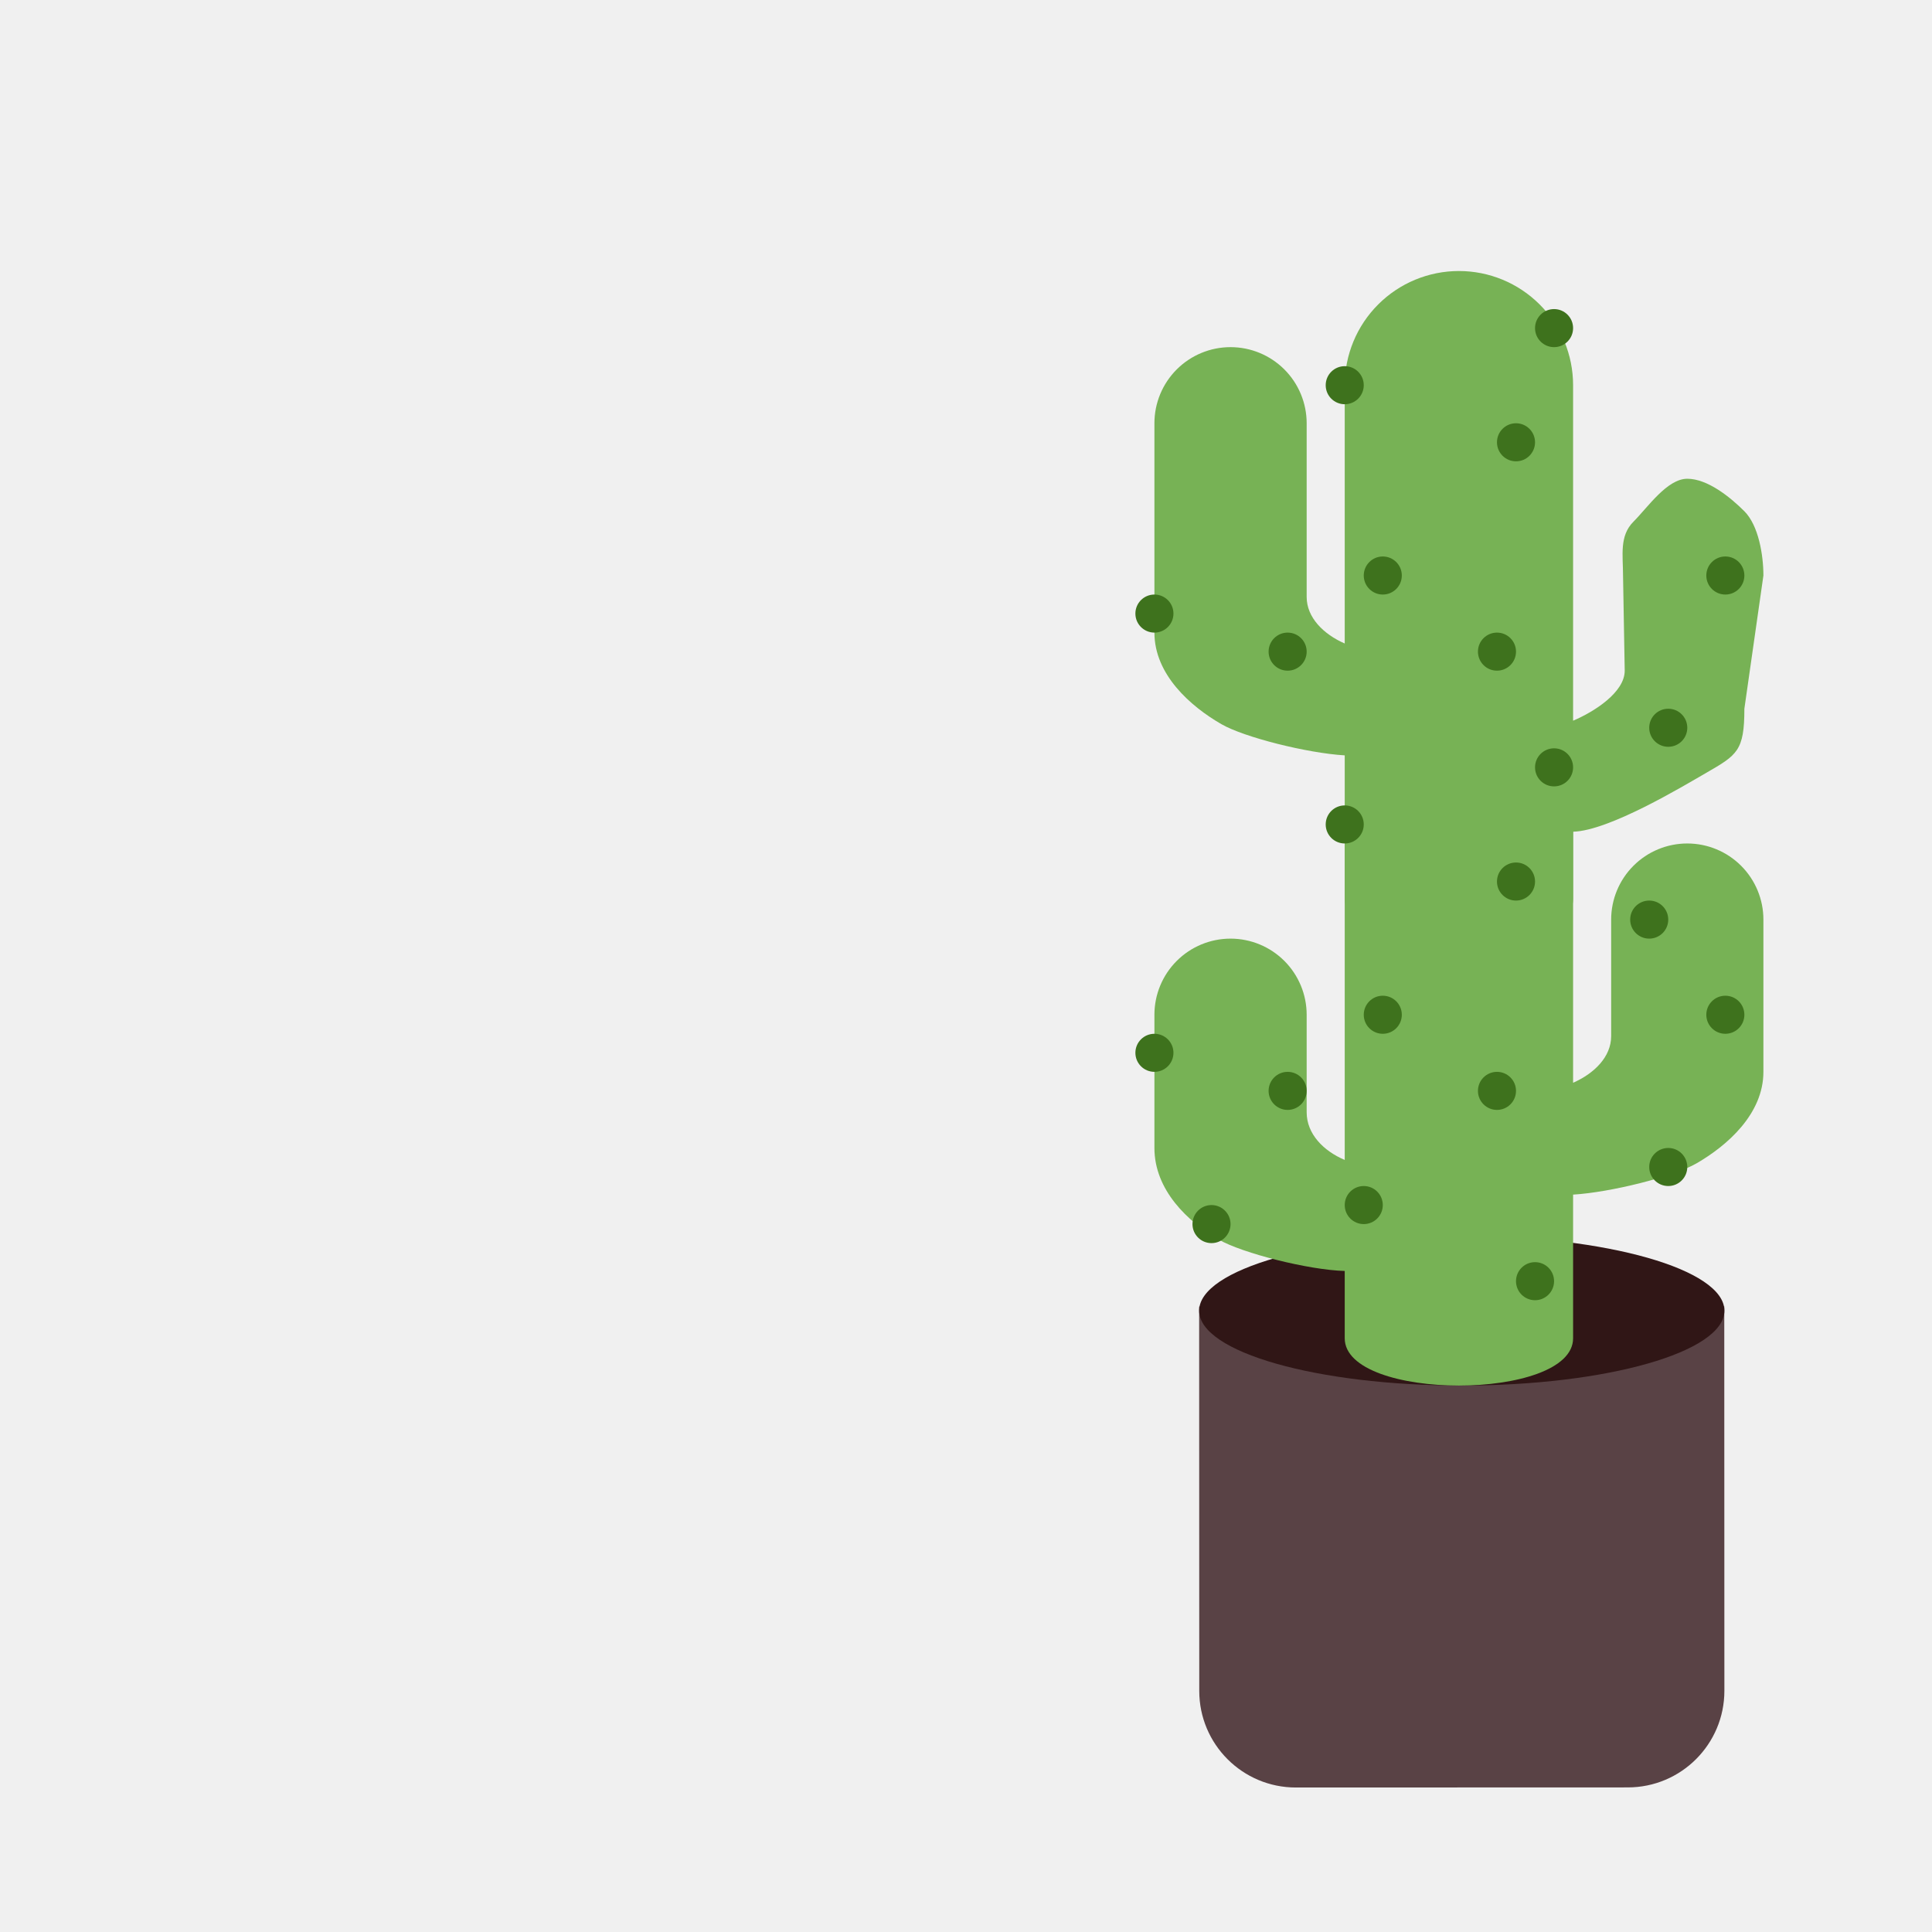
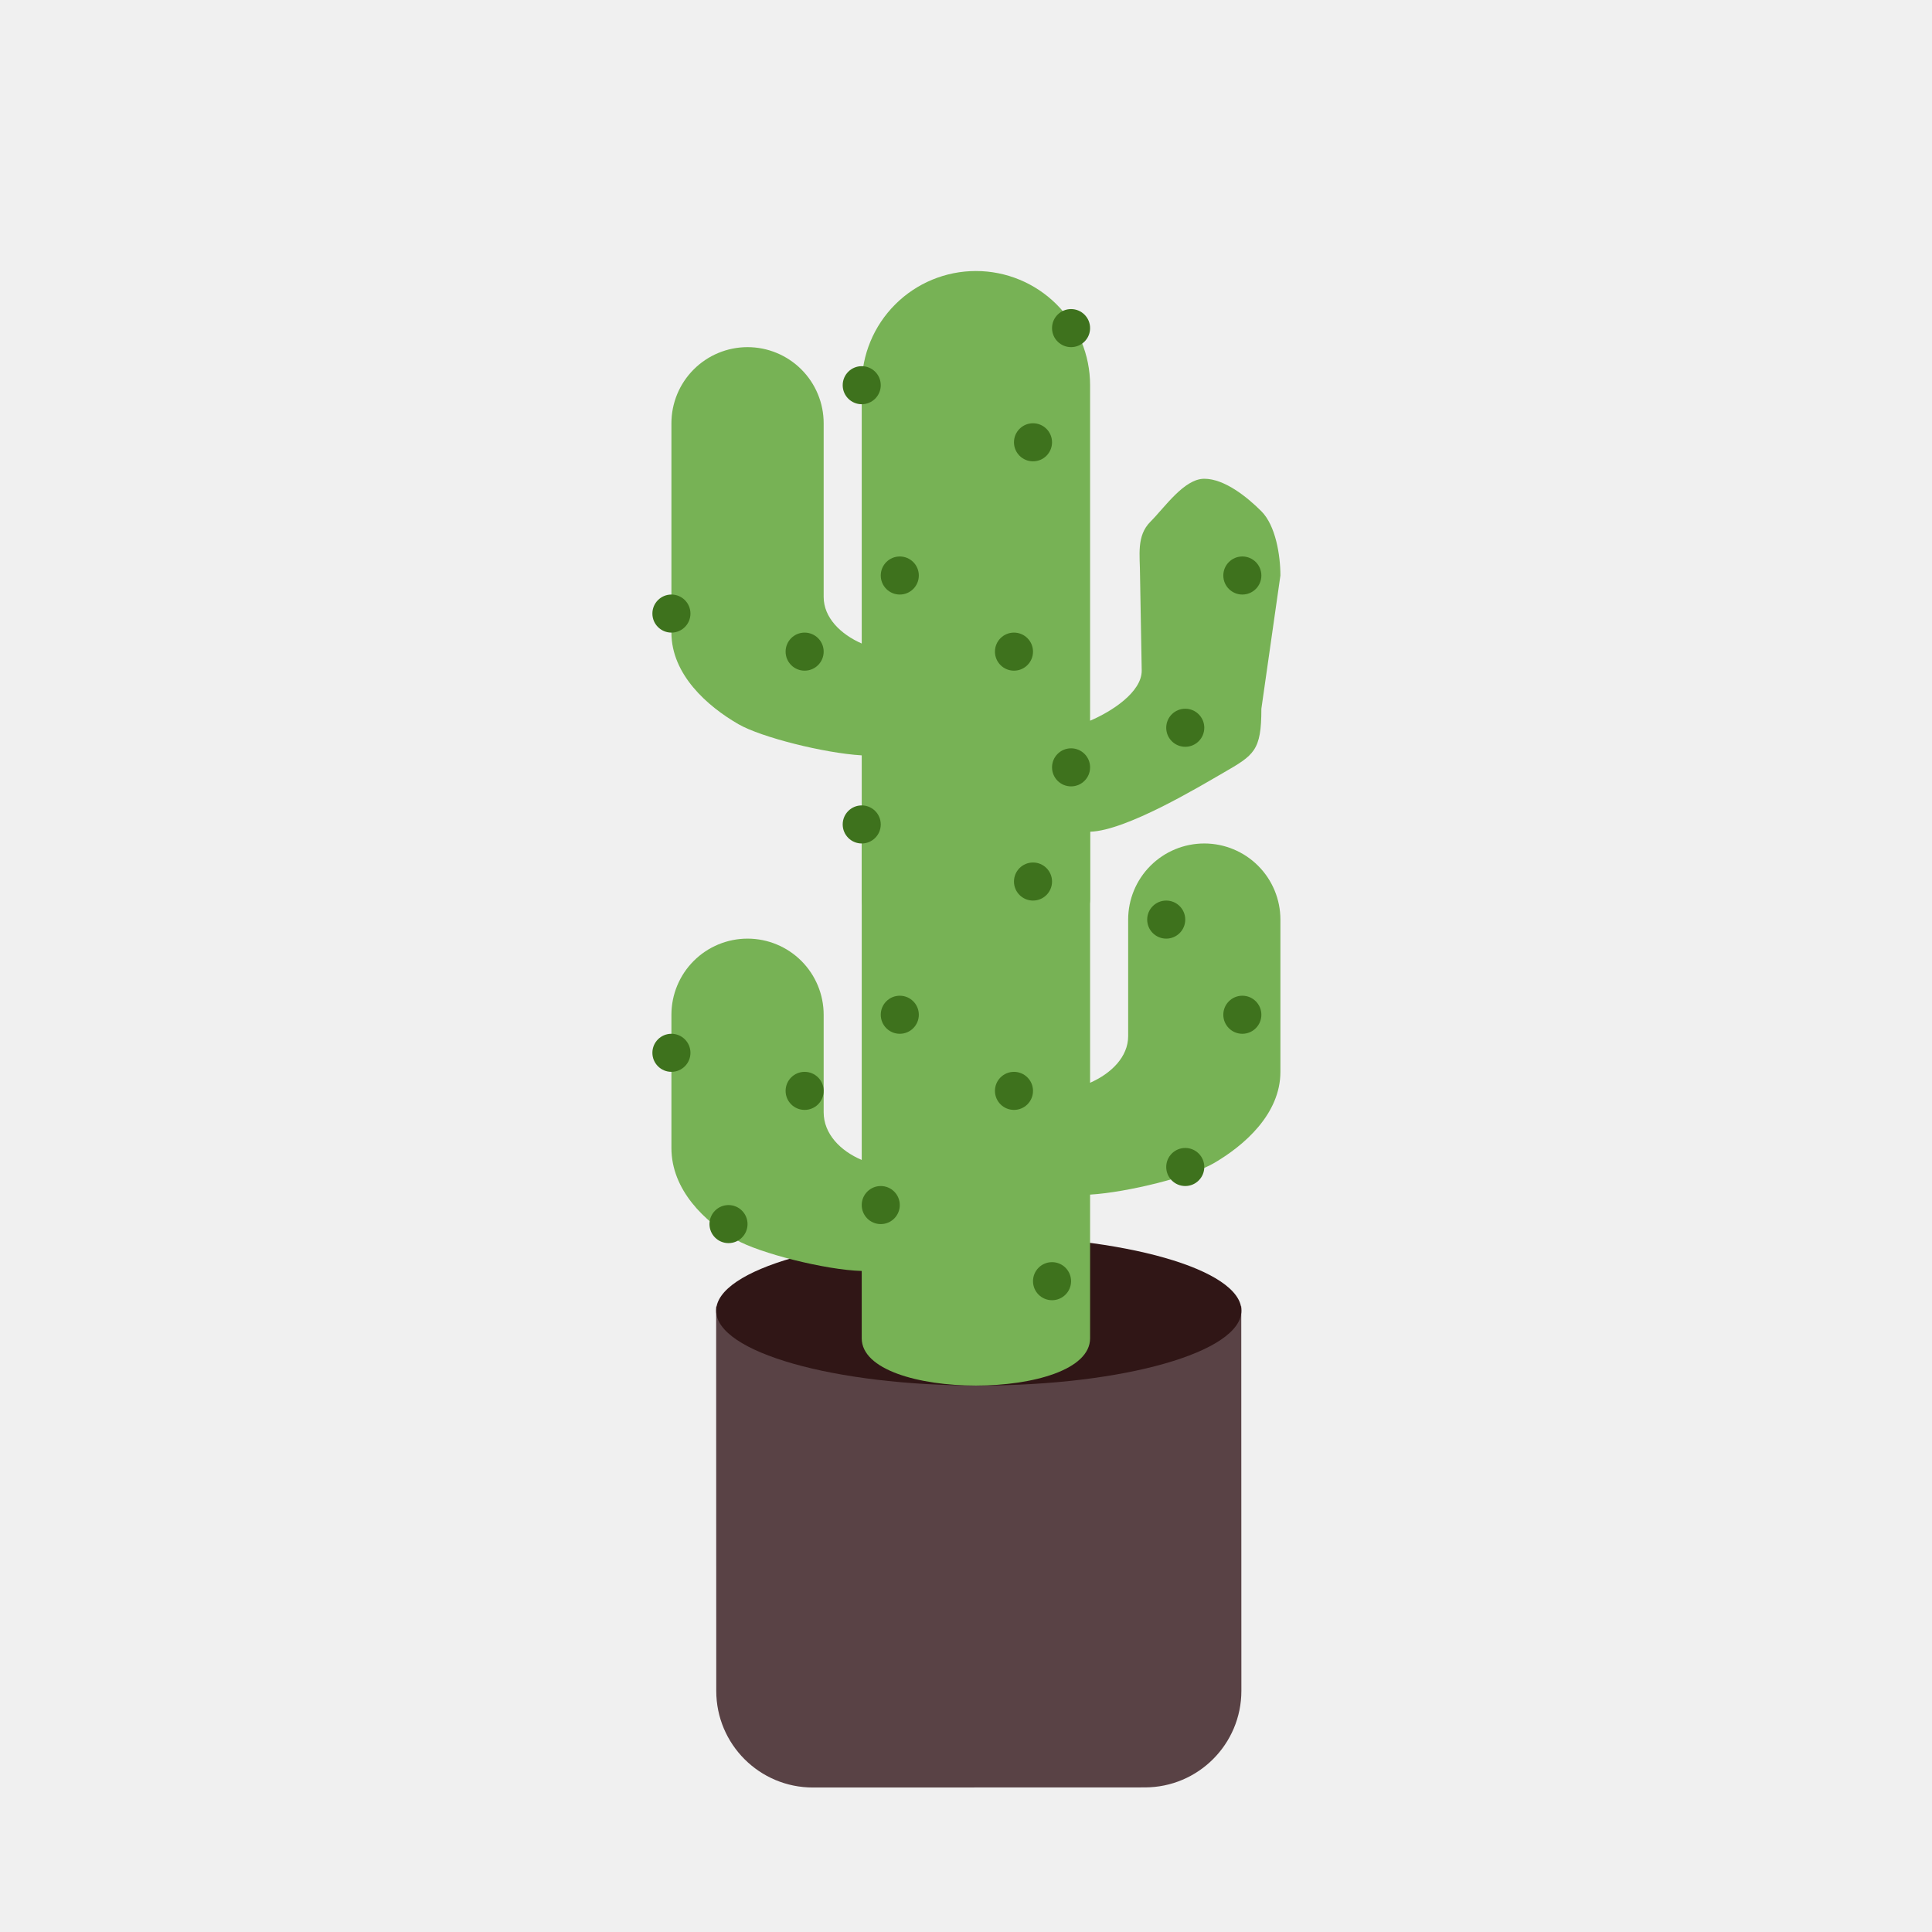
- <svg xmlns="http://www.w3.org/2000/svg" viewBox="0 0 500 500">
+ <svg xmlns="http://www.w3.org/2000/svg" viewBox="125 0 500 500">
  <defs>
    <clipPath id="clip-1">
      <rect width="200" height="200" fill="white" />
    </clipPath>
    <clipPath id="clip-2">
      <rect width="200" height="200" fill="white" />
    </clipPath>
  </defs>
  <path d="M 310.338 338.137 L 446.239 338.097 L 446.269 437.573 C 446.273 451.38 435.083 462.576 421.276 462.58 L 335.375 462.606 C 321.568 462.61 310.372 451.42 310.367 437.613 L 310.338 338.137 Z" fill="#594245" />
  <ellipse cx="378.307" cy="339.207" rx="67.969" ry="19.376" fill="#301616" />
  <g clip-path="url(#clip-1)" transform="matrix(0.886532, 0, 0, 0.886532, 288.912, 70.13939)" style="">
    <path d="M 166.667 174.915 C 160.773 174.915 155.121 172.574 150.953 168.406 C 146.786 164.239 144.444 158.587 144.444 152.693 L 144.444 101.999 C 144.444 95.965 139.517 91.109 133.333 88.398 L 133.333 163.804 C 133.333 172.645 129.821 181.123 123.57 187.374 C 117.319 193.626 108.841 197.137 100 197.137 C 91.159 197.137 82.681 193.626 76.43 187.374 C 70.178 181.123 66.667 172.645 66.667 163.804 L 66.667 65.865 C 60.433 68.504 51.597 74.174 51.597 80.469 L 52.088 108.249 C 52.088 114.142 53.214 119.795 49.047 123.962 C 44.879 128.13 39.227 136.493 33.333 136.493 C 27.44 136.493 20.834 131.175 16.667 127.007 C 12.499 122.84 11.111 114.142 11.111 108.249 L 16.667 69.358 C 16.667 57.086 18.75 55.86 27.778 50.655 C 34.689 46.666 56.144 33.737 66.667 33.454 L 66.667 13.804 C 66.667 -4.602 133.333 -4.602 133.333 13.804 L 133.333 55.743 C 144.339 56.404 162.728 61.037 169.328 64.848 C 178.356 70.054 188.889 79.309 188.889 91.581 L 188.889 152.693 C 188.889 158.587 186.548 164.239 182.38 168.406 C 178.213 172.574 172.56 174.915 166.667 174.915 Z" fill="#77B255" transform="matrix(-1, 0, 0, -1, 200, 197.1365)" />
    <path d="M66.667 38.889C69.735 38.889 72.222 36.402 72.222 33.333C72.222 30.265 69.735 27.778 66.667 27.778C63.598 27.778 61.111 30.265 61.111 33.333C61.111 36.402 63.598 38.889 66.667 38.889Z" fill="#3E721D" />
    <path d="M127.778 22.222C130.846 22.222 133.333 19.735 133.333 16.667C133.333 13.598 130.846 11.111 127.778 11.111C124.71 11.111 122.222 13.598 122.222 16.667C122.222 19.735 124.71 22.222 127.778 22.222Z" fill="#3E721D" />
    <path d="M116.667 55.556C119.735 55.556 122.222 53.068 122.222 50C122.222 46.932 119.735 44.444 116.667 44.444C113.598 44.444 111.111 46.932 111.111 50C111.111 53.068 113.598 55.556 116.667 55.556Z" fill="#3E721D" />
    <path d="M77.778 94.444C80.846 94.444 83.333 91.957 83.333 88.889C83.333 85.821 80.846 83.333 77.778 83.333C74.71 83.333 72.222 85.821 72.222 88.889C72.222 91.957 74.71 94.444 77.778 94.444Z" fill="#3E721D" />
    <path d="M111.111 116.667C114.179 116.667 116.667 114.179 116.667 111.111C116.667 108.043 114.179 105.556 111.111 105.556C108.043 105.556 105.556 108.043 105.556 111.111C105.556 114.179 108.043 116.667 111.111 116.667Z" fill="#3E721D" />
    <path d="M50 116.667C53.068 116.667 55.556 114.179 55.556 111.111C55.556 108.043 53.068 105.556 50 105.556C46.932 105.556 44.444 108.043 44.444 111.111C44.444 114.179 46.932 116.667 50 116.667Z" fill="#3E721D" />
    <path d="M11.111 105.556C14.179 105.556 16.667 103.068 16.667 100C16.667 96.932 14.179 94.444 11.111 94.444C8.043 94.444 5.556 96.932 5.556 100C5.556 103.068 8.043 105.556 11.111 105.556Z" fill="#3E721D" />
    <path d="M177.778 94.444C180.846 94.444 183.333 91.957 183.333 88.889C183.333 85.821 180.846 83.333 177.778 83.333C174.709 83.333 172.222 85.821 172.222 88.889C172.222 91.957 174.709 94.444 177.778 94.444Z" fill="#3E721D" />
    <path d="M161.111 138.889C164.179 138.889 166.667 136.402 166.667 133.333C166.667 130.265 164.179 127.778 161.111 127.778C158.043 127.778 155.556 130.265 155.556 133.333C155.556 136.402 158.043 138.889 161.111 138.889Z" fill="#3E721D" />
    <path d="M122.222 172.222C125.29 172.222 127.778 169.735 127.778 166.667C127.778 163.598 125.29 161.111 122.222 161.111C119.154 161.111 116.667 163.598 116.667 166.667C116.667 169.735 119.154 172.222 122.222 172.222Z" fill="#3E721D" />
  </g>
  <g clip-path="url(#clip-2)" transform="matrix(0.886532, 0, 0, 0.886532, 288.912, 183.8143)" style="">
    <path d="M 166.667 38.889 C 160.773 38.889 155.121 41.23 150.953 45.398 C 146.786 49.565 144.444 55.217 144.444 61.111 L 144.444 95.139 C 144.444 101.172 139.517 106.028 133.333 108.739 L 133.333 33.333 C 133.333 24.493 129.821 16.014 123.57 9.763 C 117.319 3.512 108.841 0 100 0 C 91.159 0 82.681 3.512 76.43 9.763 C 70.179 16.014 66.667 24.493 66.667 33.333 L 66.667 131.272 C 60.433 128.633 55.556 123.656 55.556 117.361 L 55.556 88.889 C 55.556 82.995 53.214 77.343 49.047 73.175 C 44.879 69.008 39.227 66.667 33.333 66.667 C 27.44 66.667 21.787 69.008 17.62 73.175 C 13.452 77.343 11.111 82.995 11.111 88.889 L 11.111 127.778 C 11.111 140.05 20.833 149.306 29.861 154.511 C 36.772 158.5 56.144 163.4 66.667 163.683 L 66.667 183.333 C 66.667 201.739 133.333 201.739 133.333 183.333 L 133.333 141.394 C 144.339 140.733 162.728 136.1 169.328 132.289 C 178.356 127.083 188.889 117.828 188.889 105.556 L 188.889 61.111 C 188.889 55.217 186.548 49.565 182.38 45.398 C 178.213 41.23 172.56 38.889 166.667 38.889 Z" fill="#77B255" />
    <path d="M66.667 38.889C69.735 38.889 72.222 36.402 72.222 33.333C72.222 30.265 69.735 27.778 66.667 27.778C63.598 27.778 61.111 30.265 61.111 33.333C61.111 36.402 63.598 38.889 66.667 38.889Z" fill="#3E721D" />
    <path d="M127.778 22.222C130.846 22.222 133.333 19.735 133.333 16.667C133.333 13.598 130.846 11.111 127.778 11.111C124.71 11.111 122.222 13.598 122.222 16.667C122.222 19.735 124.71 22.222 127.778 22.222Z" fill="#3E721D" />
    <path d="M116.667 55.556C119.735 55.556 122.222 53.068 122.222 50C122.222 46.932 119.735 44.444 116.667 44.444C113.598 44.444 111.111 46.932 111.111 50C111.111 53.068 113.598 55.556 116.667 55.556Z" fill="#3E721D" />
    <path d="M77.778 94.444C80.846 94.444 83.333 91.957 83.333 88.889C83.333 85.821 80.846 83.333 77.778 83.333C74.71 83.333 72.222 85.821 72.222 88.889C72.222 91.957 74.71 94.444 77.778 94.444Z" fill="#3E721D" />
    <path d="M111.111 116.667C114.179 116.667 116.667 114.179 116.667 111.111C116.667 108.043 114.179 105.556 111.111 105.556C108.043 105.556 105.556 108.043 105.556 111.111C105.556 114.179 108.043 116.667 111.111 116.667Z" fill="#3E721D" />
    <path d="M72.222 150C75.29 150 77.778 147.513 77.778 144.444C77.778 141.376 75.29 138.889 72.222 138.889C69.154 138.889 66.667 141.376 66.667 144.444C66.667 147.513 69.154 150 72.222 150Z" fill="#3E721D" />
    <path d="M27.778 155.556C30.846 155.556 33.333 153.068 33.333 150C33.333 146.932 30.846 144.444 27.778 144.444C24.709 144.444 22.222 146.932 22.222 150C22.222 153.068 24.709 155.556 27.778 155.556Z" fill="#3E721D" />
    <path d="M50 116.667C53.068 116.667 55.556 114.179 55.556 111.111C55.556 108.043 53.068 105.556 50 105.556C46.932 105.556 44.444 108.043 44.444 111.111C44.444 114.179 46.932 116.667 50 116.667Z" fill="#3E721D" />
    <path d="M11.111 105.556C14.179 105.556 16.667 103.068 16.667 100C16.667 96.932 14.179 94.444 11.111 94.444C8.043 94.444 5.556 96.932 5.556 100C5.556 103.068 8.043 105.556 11.111 105.556Z" fill="#3E721D" />
    <path d="M155.556 66.667C158.624 66.667 161.111 64.179 161.111 61.111C161.111 58.043 158.624 55.556 155.556 55.556C152.487 55.556 150 58.043 150 61.111C150 64.179 152.487 66.667 155.556 66.667Z" fill="#3E721D" />
    <path d="M177.778 94.444C180.846 94.444 183.333 91.957 183.333 88.889C183.333 85.821 180.846 83.333 177.778 83.333C174.709 83.333 172.222 85.821 172.222 88.889C172.222 91.957 174.709 94.444 177.778 94.444Z" fill="#3E721D" />
    <path d="M161.111 138.889C164.179 138.889 166.667 136.402 166.667 133.333C166.667 130.265 164.179 127.778 161.111 127.778C158.043 127.778 155.556 130.265 155.556 133.333C155.556 136.402 158.043 138.889 161.111 138.889Z" fill="#3E721D" />
    <path d="M122.222 172.222C125.29 172.222 127.778 169.735 127.778 166.667C127.778 163.598 125.29 161.111 122.222 161.111C119.154 161.111 116.667 163.598 116.667 166.667C116.667 169.735 119.154 172.222 122.222 172.222Z" fill="#3E721D" />
  </g>
</svg>
